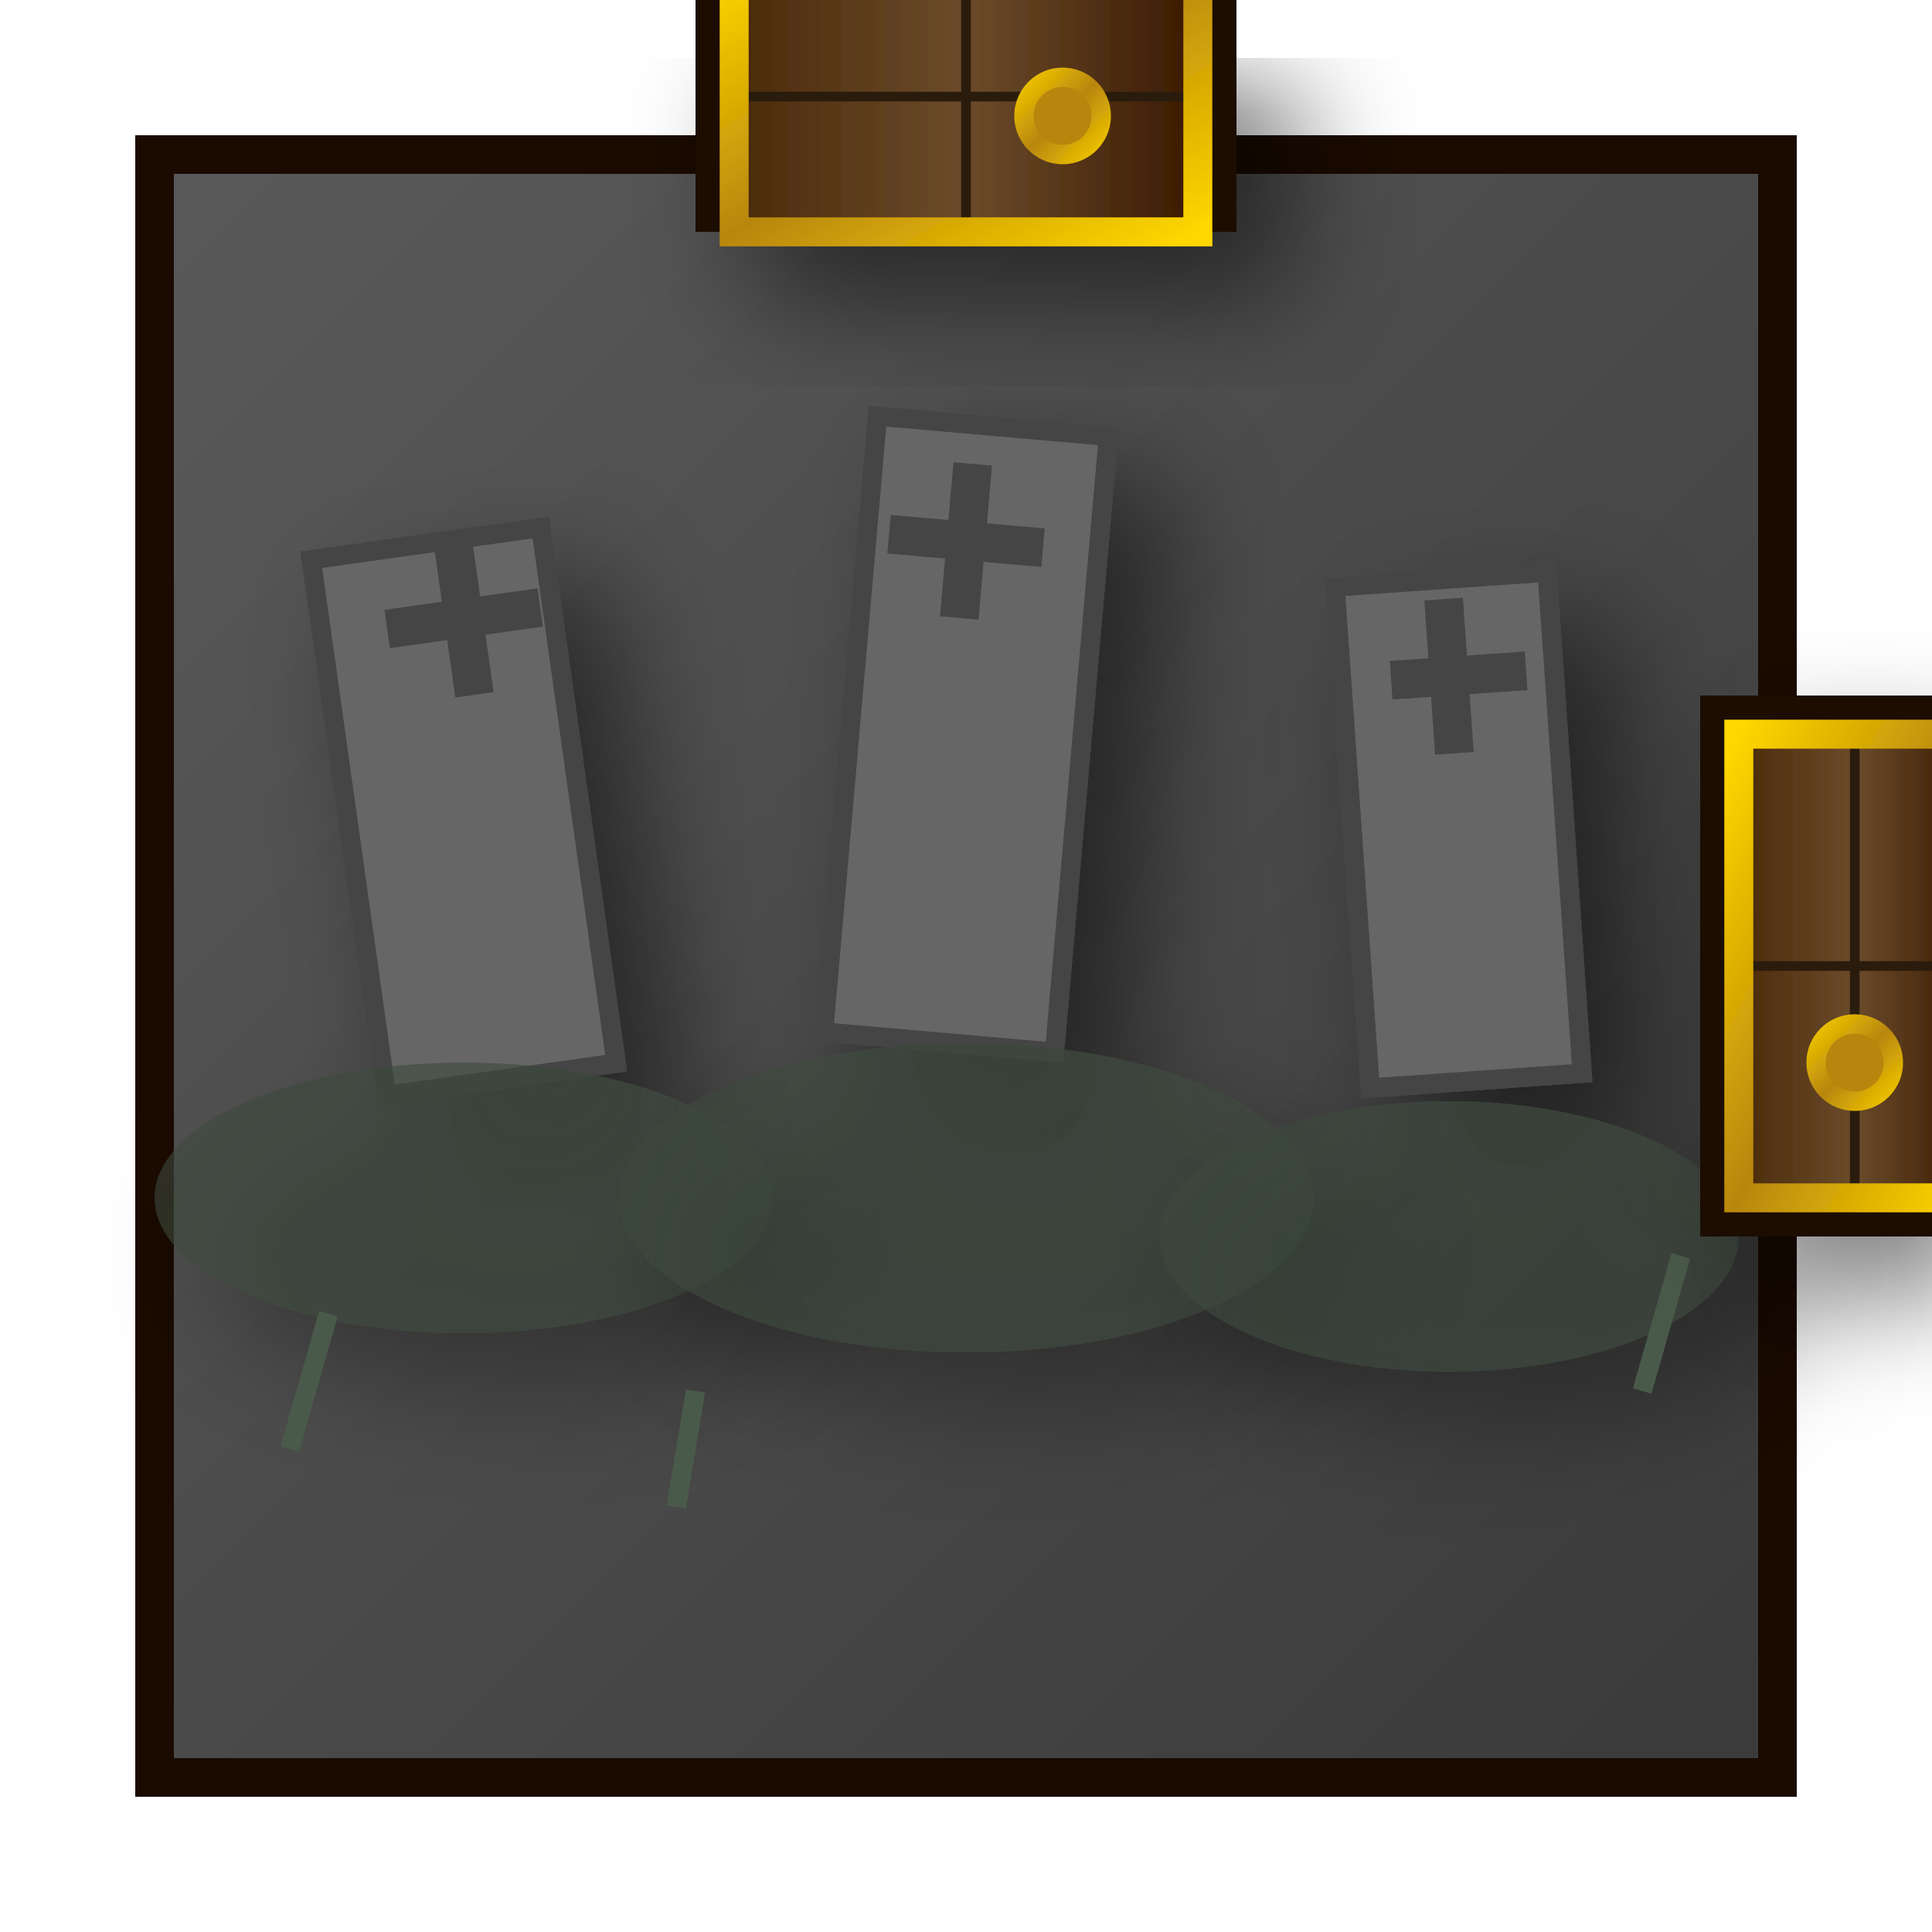
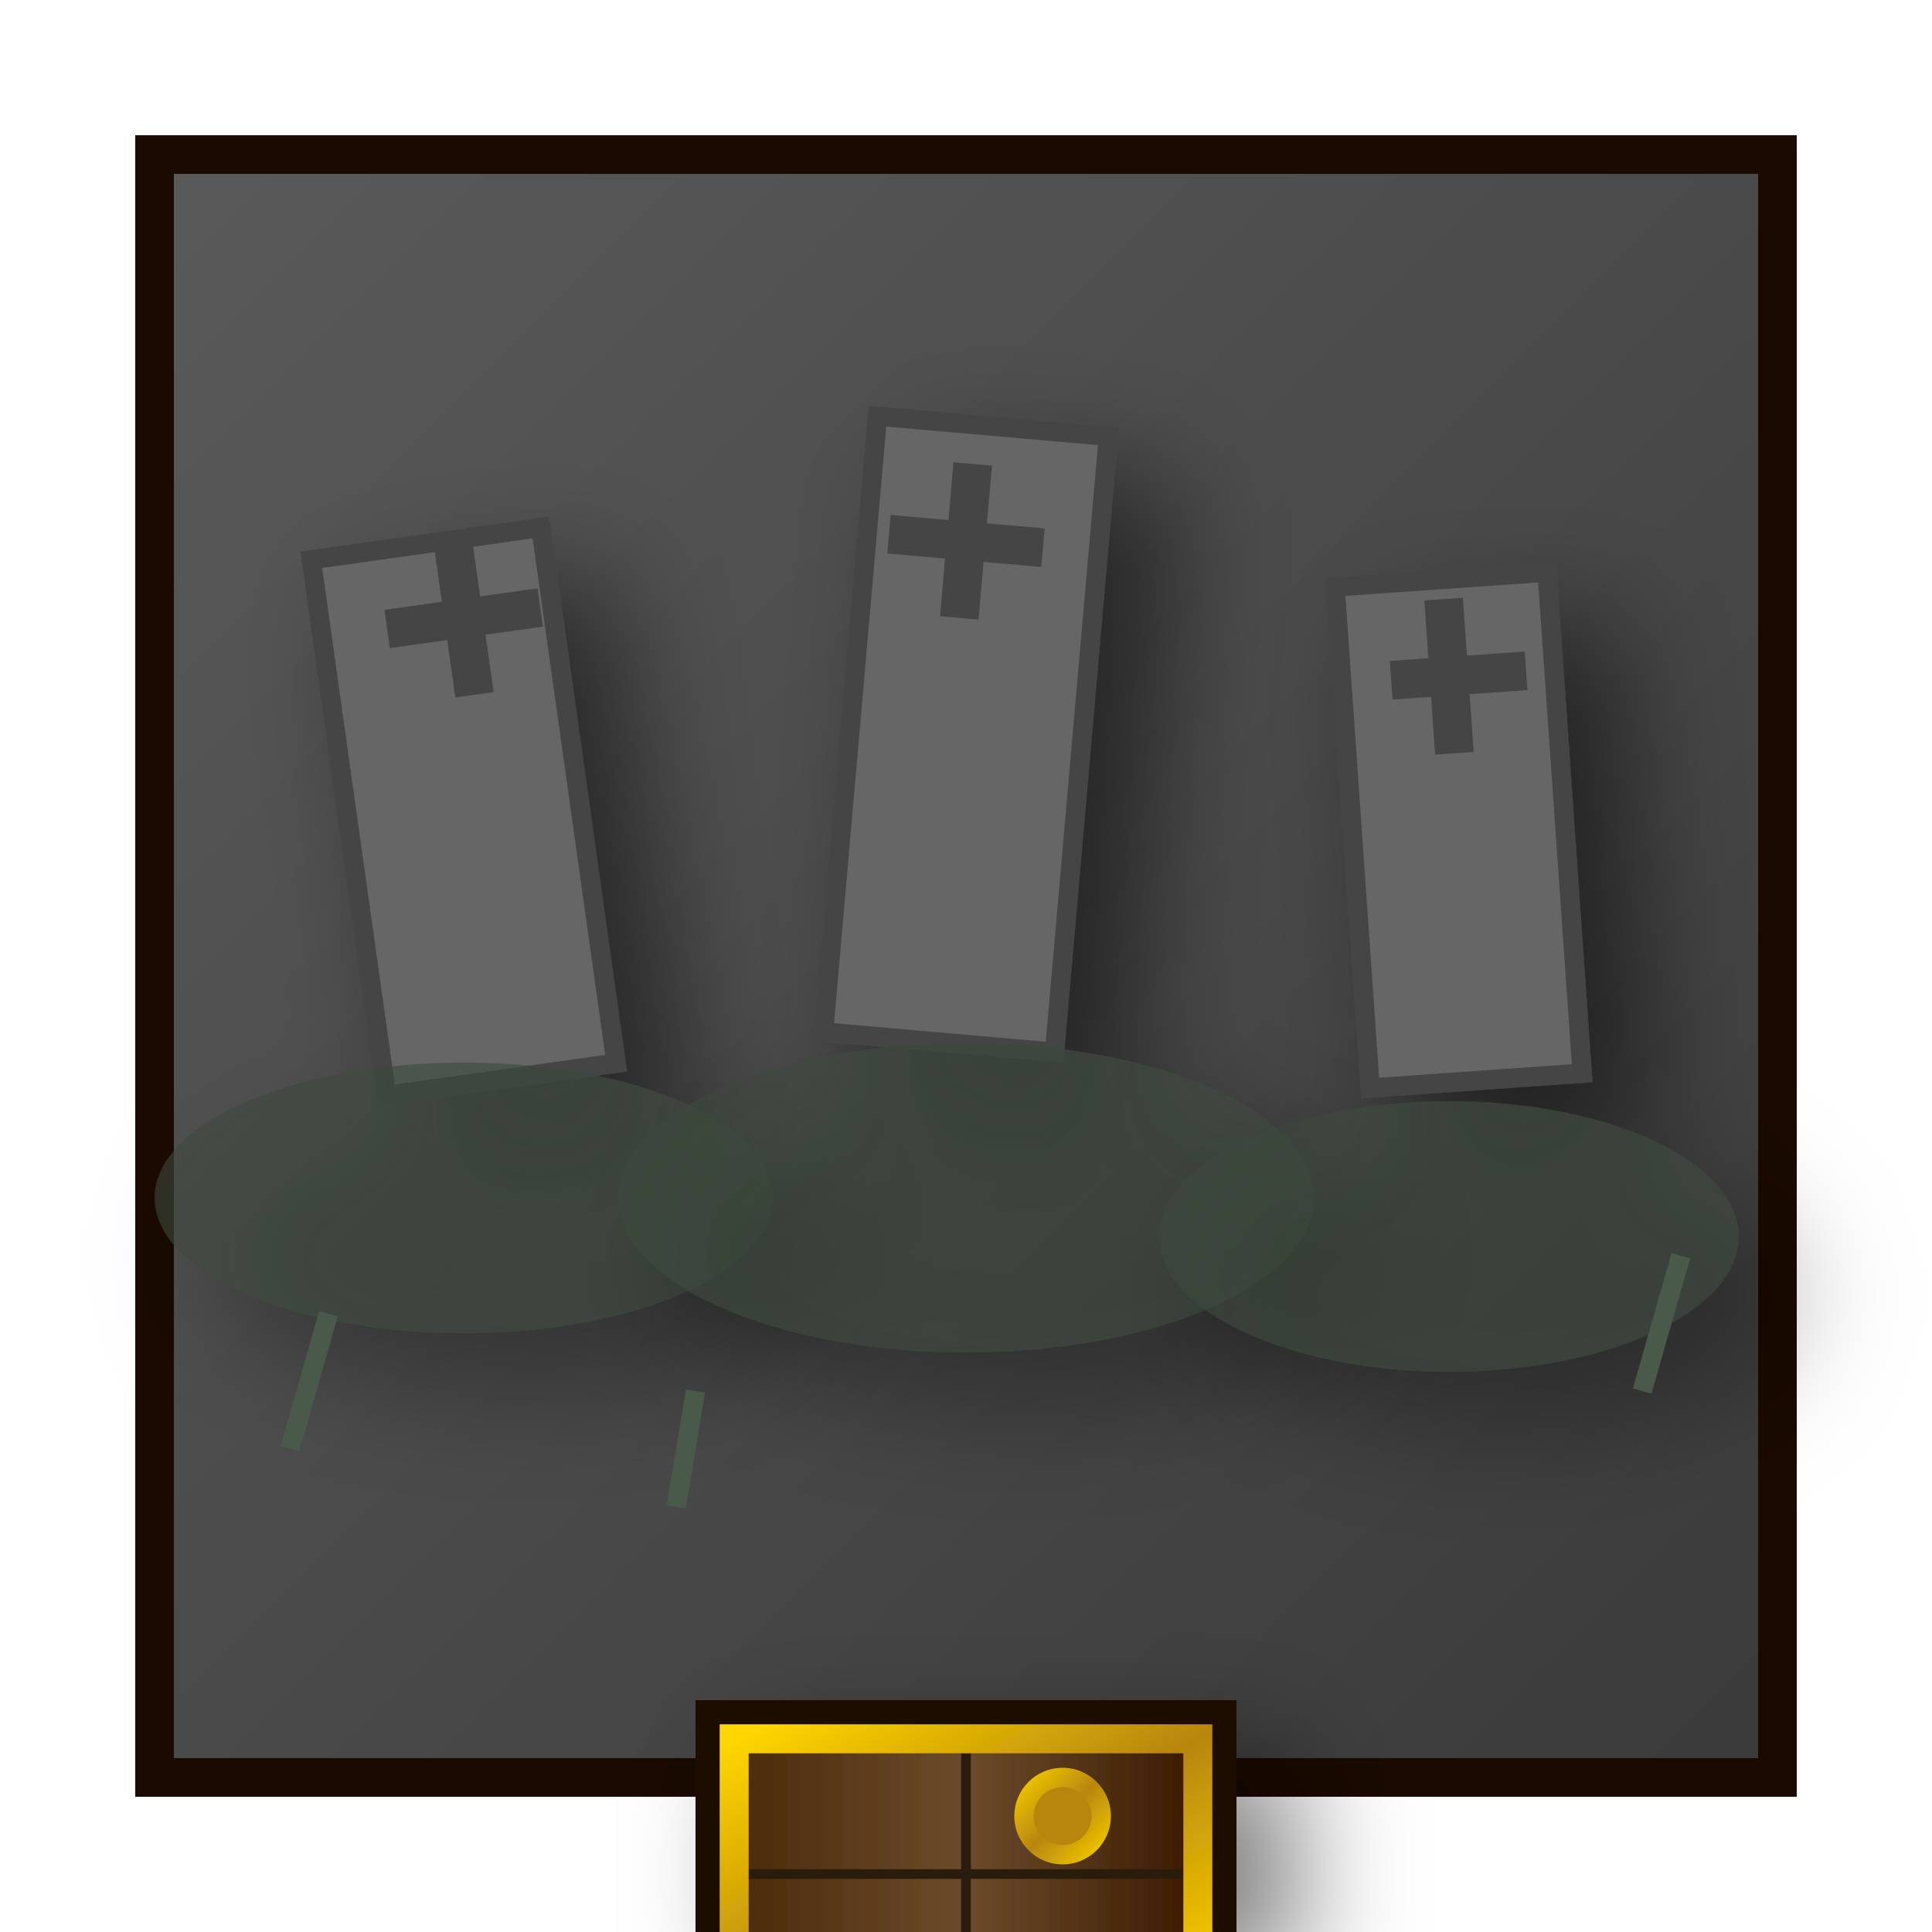
<svg xmlns="http://www.w3.org/2000/svg" viewBox="0 0 100 100" width="400" height="400">
  <defs>
    <linearGradient id="floorGrad" x1="0%" y1="0%" x2="100%" y2="100%">
      <stop offset="0%" style="stop-color:#5A5A5A" />
      <stop offset="100%" style="stop-color:#3A3A3A" />
    </linearGradient>
    <linearGradient id="doorWood" x1="0%" y1="0%" x2="100%" y2="0%">
      <stop offset="0%" style="stop-color:#4A2A0A" />
      <stop offset="50%" style="stop-color:#6B4B2B" />
      <stop offset="100%" style="stop-color:#3A1A00" />
    </linearGradient>
    <linearGradient id="goldTrim" x1="0%" y1="0%" x2="100%" y2="100%">
      <stop offset="0%" style="stop-color:#FFD700" />
      <stop offset="50%" style="stop-color:#B8860B" />
      <stop offset="100%" style="stop-color:#FFD700" />
    </linearGradient>
    <filter id="softShadow" x="-50%" y="-50%" width="200%" height="200%">
      <feGaussianBlur in="SourceAlpha" stdDeviation="3" />
      <feOffset dx="3" dy="3" result="offsetblur" />
      <feComponentTransfer>
        <feFuncA type="linear" slope="0.5" />
      </feComponentTransfer>
      <feMerge>
        <feMergeNode />
        <feMergeNode in="SourceGraphic" />
      </feMerge>
    </filter>
  </defs>
  <rect x="8" y="8" width="84" height="84" fill="url(#floorGrad)" stroke="#1A0A00" stroke-width="2" />
  <g filter="url(#softShadow)">
    <rect x="18" y="28" width="12" height="28" fill="#666" stroke="#444" stroke-width="1" transform="rotate(-8 24 42)" />
    <line x1="20" y1="32" x2="28" y2="32" stroke="#444" stroke-width="2" transform="rotate(-8 24 32)" />
    <line x1="24" y1="28" x2="24" y2="36" stroke="#444" stroke-width="2" transform="rotate(-8 24 32)" />
    <ellipse cx="24" cy="62" rx="16" ry="7" fill="#3A4A3A" opacity="0.6" />
  </g>
  <g filter="url(#softShadow)">
    <rect x="44" y="22" width="12" height="32" fill="#666" stroke="#444" stroke-width="1" transform="rotate(5 50 38)" />
    <line x1="46" y1="28" x2="54" y2="28" stroke="#444" stroke-width="2" transform="rotate(5 50 28)" />
    <line x1="50" y1="24" x2="50" y2="32" stroke="#444" stroke-width="2" transform="rotate(5 50 28)" />
    <ellipse cx="50" cy="62" rx="18" ry="8" fill="#3A4A3A" opacity="0.6" />
  </g>
  <g filter="url(#softShadow)">
    <rect x="70" y="30" width="11" height="26" fill="#666" stroke="#444" stroke-width="1" transform="rotate(-4 75 43)" />
    <line x1="72" y1="35" x2="79" y2="35" stroke="#444" stroke-width="2" transform="rotate(-4 75 35)" />
    <line x1="75" y1="31" x2="75" y2="39" stroke="#444" stroke-width="2" transform="rotate(-4 75 35)" />
    <ellipse cx="75" cy="64" rx="15" ry="7" fill="#3A4A3A" opacity="0.6" />
  </g>
  <line x1="15" y1="75" x2="17" y2="68" stroke="#4A5A4A" stroke-width="1" />
  <line x1="85" y1="72" x2="87" y2="65" stroke="#4A5A4A" stroke-width="1" />
  <line x1="35" y1="78" x2="36" y2="72" stroke="#4A5A4A" stroke-width="1" />
  <g filter="url(#softShadow)">
-     <rect x="36" y="-4" width="28" height="16" fill="#1A0A00" />
-     <rect x="38" y="-2" width="24" height="14" fill="url(#doorWood)" />
-     <line x1="50" y1="-2" x2="50" y2="12" stroke="#2A1A0A" stroke-width="0.5" />
-     <line x1="38" y1="5" x2="62" y2="5" stroke="#2A1A0A" stroke-width="0.5" />
-     <rect x="38" y="-2" width="24" height="14" fill="none" stroke="url(#goldTrim)" stroke-width="1.5" />
-     <circle cx="55" cy="6" r="2.5" fill="url(#goldTrim)" />
-     <circle cx="55" cy="6" r="1.5" fill="#B8860B" />
-   </g>
-   <g filter="url(#softShadow)">
-     <rect x="88" y="36" width="16" height="28" fill="#1A0A00" />
-     <rect x="90" y="38" width="12" height="24" fill="url(#doorWood)" />
-     <line x1="90" y1="50" x2="102" y2="50" stroke="#2A1A0A" stroke-width="0.5" />
-     <line x1="96" y1="38" x2="96" y2="62" stroke="#2A1A0A" stroke-width="0.5" />
-     <rect x="90" y="38" width="12" height="24" fill="none" stroke="url(#goldTrim)" stroke-width="1.5" />
-     <circle cx="96" cy="55" r="2.5" fill="url(#goldTrim)" />
-     <circle cx="96" cy="55" r="1.5" fill="#B8860B" />
+     <rect x="36" y="88" width="28" height="16" fill="#1A0A00" />
+     <rect x="38" y="90" width="24" height="14" fill="url(#doorWood)" />
+     <line x1="50" y1="90" x2="50" y2="104" stroke="#2A1A0A" stroke-width="0.5" />
+     <line x1="38" y1="97" x2="62" y2="97" stroke="#2A1A0A" stroke-width="0.5" />
+     <rect x="38" y="90" width="24" height="14" fill="none" stroke="url(#goldTrim)" stroke-width="1.5" />
+     <circle cx="55" cy="94" r="2.5" fill="url(#goldTrim)" />
+     <circle cx="55" cy="94" r="1.5" fill="#B8860B" />
  </g>
</svg>
